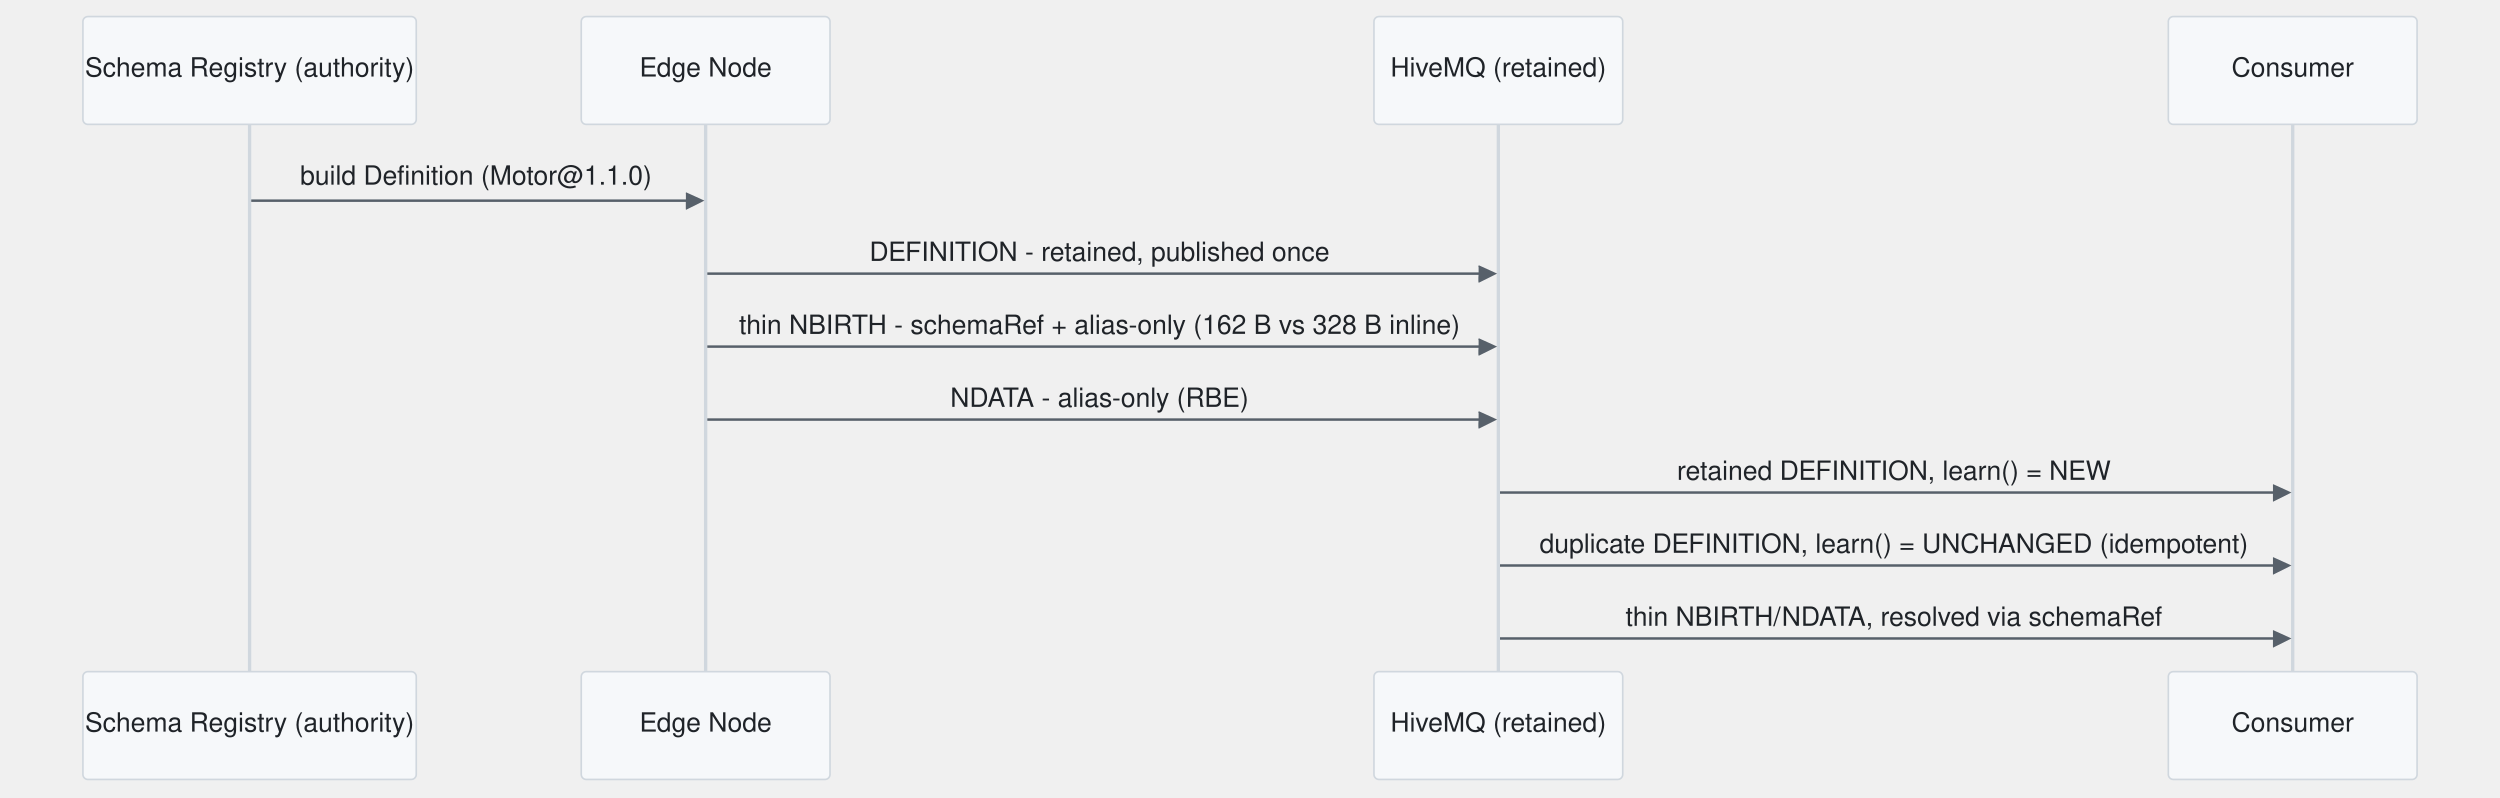
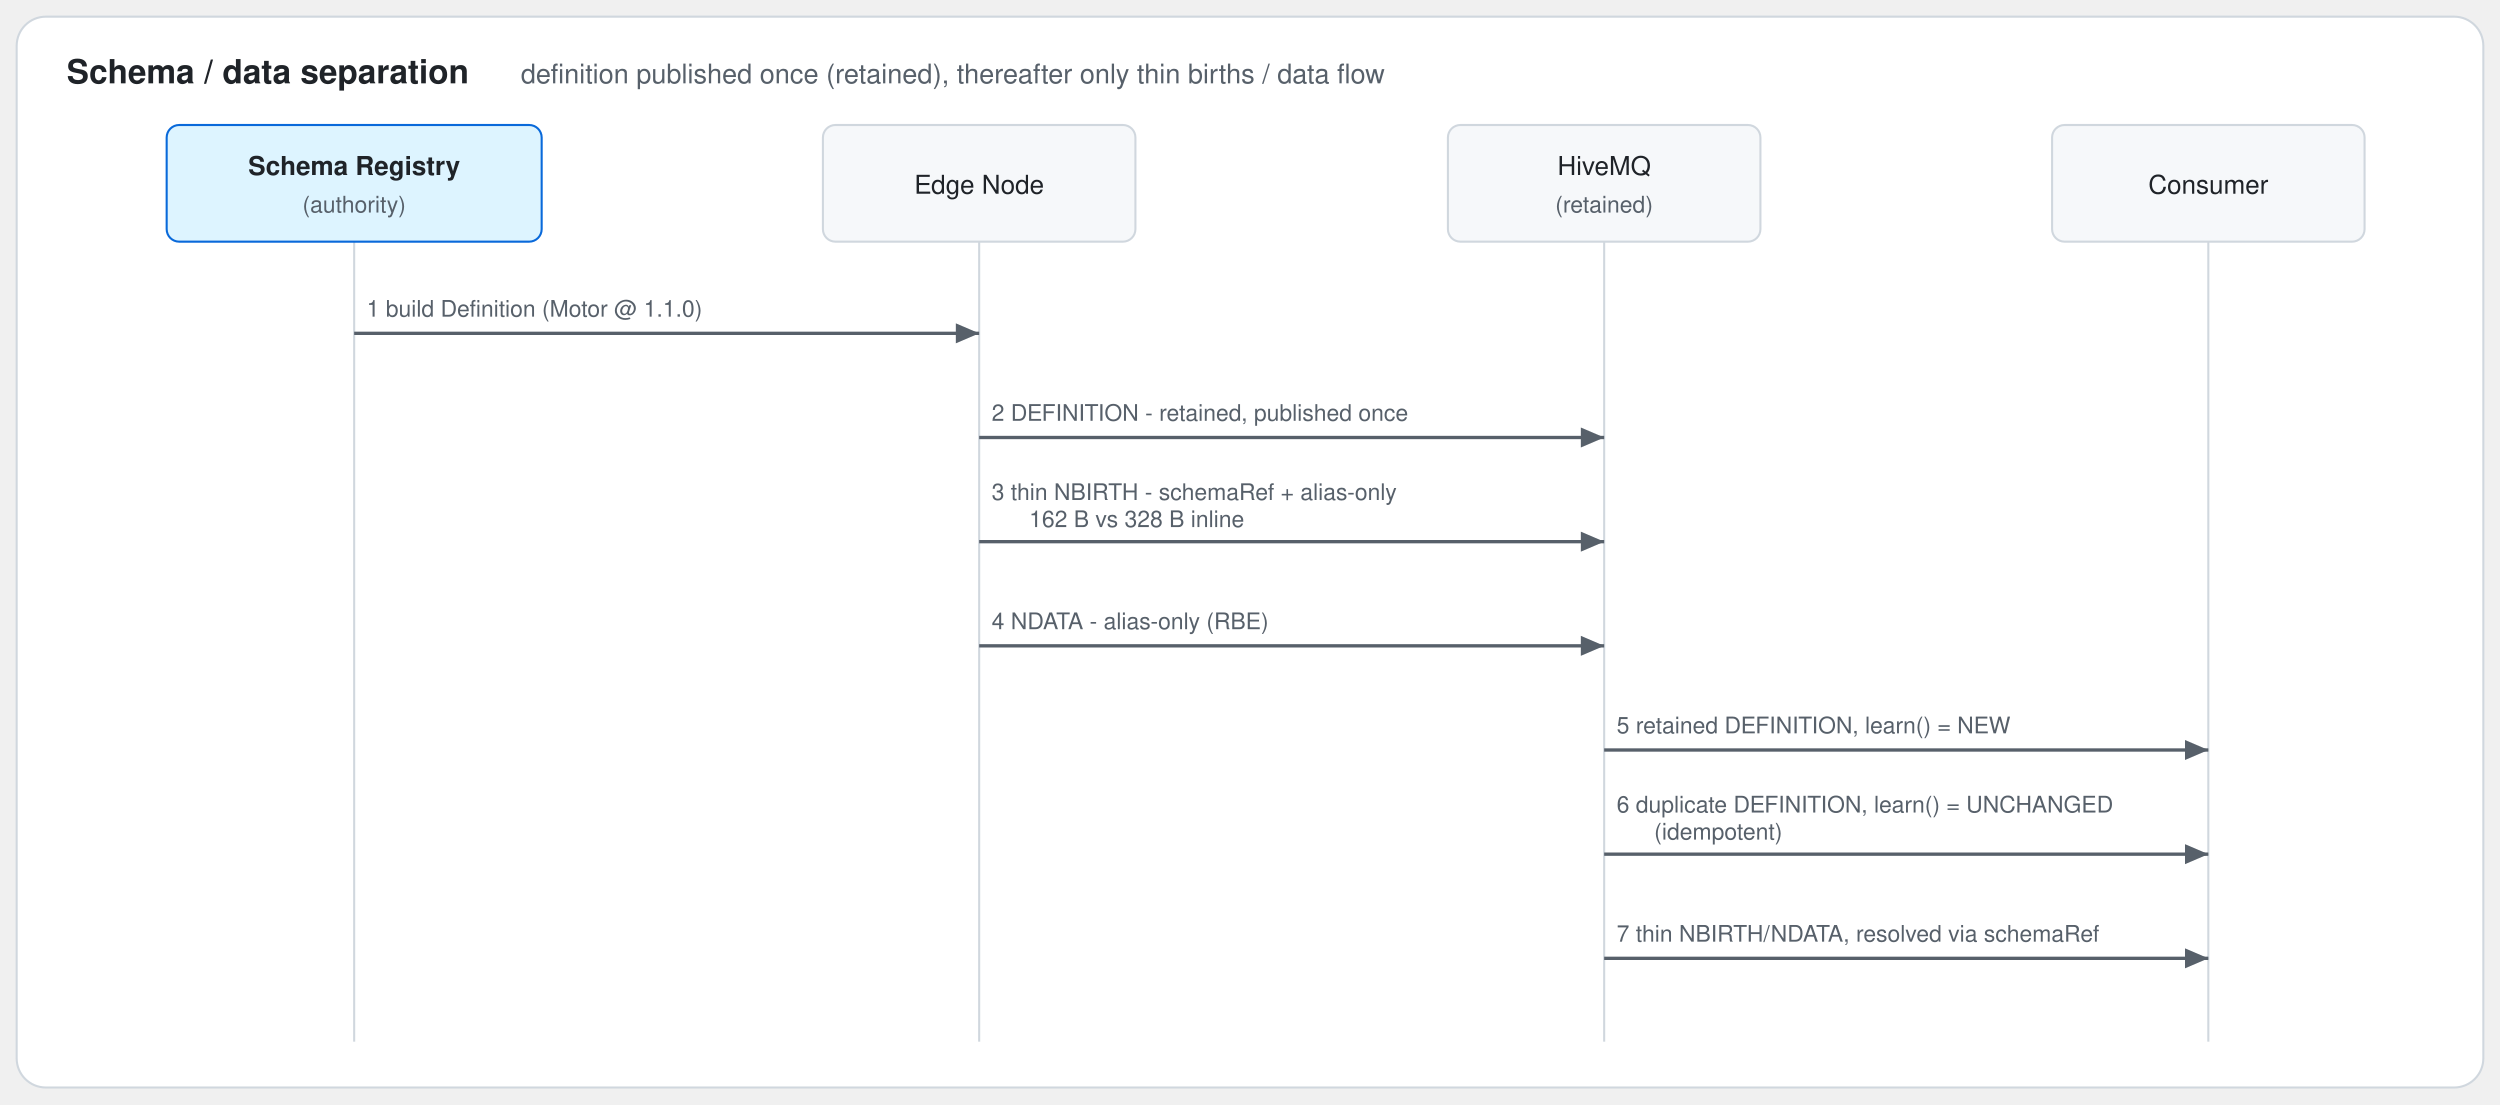
- <svg xmlns="http://www.w3.org/2000/svg" id="my-svg" width="100%" style="max-width: 1507.5px; background-color: rgb(255, 255, 255);" viewBox="-50 -10 1507.5 481" role="graphics-document document" aria-roledescription="sequence">
-   <g>
-     <rect x="1257.5" y="395" fill="#eaeaea" stroke="#666" width="150" height="65" name="C" rx="3" ry="3" class="actor actor-bottom" />
-     <text x="1332.5" y="427.5" dominant-baseline="central" alignment-baseline="central" class="actor actor-box" style="text-anchor: middle; font-size: 16px; font-weight: 400;">
-       <tspan x="1332.5" dy="0">Consumer</tspan>
-     </text>
-   </g>
-   <g>
-     <rect x="778.5" y="395" fill="#eaeaea" stroke="#666" width="150" height="65" name="B" rx="3" ry="3" class="actor actor-bottom" />
-     <text x="853.5" y="427.5" dominant-baseline="central" alignment-baseline="central" class="actor actor-box" style="text-anchor: middle; font-size: 16px; font-weight: 400;">
-       <tspan x="853.5" dy="0">HiveMQ (retained)</tspan>
-     </text>
-   </g>
-   <g>
-     <rect x="300.5" y="395" fill="#eaeaea" stroke="#666" width="150" height="65" name="E" rx="3" ry="3" class="actor actor-bottom" />
-     <text x="375.5" y="427.5" dominant-baseline="central" alignment-baseline="central" class="actor actor-box" style="text-anchor: middle; font-size: 16px; font-weight: 400;">
-       <tspan x="375.5" dy="0">Edge Node</tspan>
-     </text>
-   </g>
-   <g>
-     <rect x="0" y="395" fill="#eaeaea" stroke="#666" width="201" height="65" name="R" rx="3" ry="3" class="actor actor-bottom" />
-     <text x="100.5" y="427.5" dominant-baseline="central" alignment-baseline="central" class="actor actor-box" style="text-anchor: middle; font-size: 16px; font-weight: 400;">
-       <tspan x="100.5" dy="0">Schema Registry (authority)</tspan>
-     </text>
-   </g>
-   <g>
-     <line id="actor3" x1="1332.5" y1="65" x2="1332.5" y2="395" class="actor-line 200" stroke-width="0.5px" stroke="#999" name="C" data-et="life-line" data-id="C" />
-     <g id="root-3" data-et="participant" data-type="participant" data-id="C">
-       <rect x="1257.5" y="0" fill="#eaeaea" stroke="#666" width="150" height="65" name="C" rx="3" ry="3" class="actor actor-top" />
-       <text x="1332.5" y="32.5" dominant-baseline="central" alignment-baseline="central" class="actor actor-box" style="text-anchor: middle; font-size: 16px; font-weight: 400;">
-         <tspan x="1332.5" dy="0">Consumer</tspan>
-       </text>
-     </g>
-   </g>
-   <g>
-     <line id="actor2" x1="853.5" y1="65" x2="853.5" y2="395" class="actor-line 200" stroke-width="0.5px" stroke="#999" name="B" data-et="life-line" data-id="B" />
-     <g id="root-2" data-et="participant" data-type="participant" data-id="B">
-       <rect x="778.5" y="0" fill="#eaeaea" stroke="#666" width="150" height="65" name="B" rx="3" ry="3" class="actor actor-top" />
-       <text x="853.5" y="32.5" dominant-baseline="central" alignment-baseline="central" class="actor actor-box" style="text-anchor: middle; font-size: 16px; font-weight: 400;">
-         <tspan x="853.5" dy="0">HiveMQ (retained)</tspan>
-       </text>
-     </g>
-   </g>
-   <g>
-     <line id="actor1" x1="375.5" y1="65" x2="375.5" y2="395" class="actor-line 200" stroke-width="0.5px" stroke="#999" name="E" data-et="life-line" data-id="E" />
-     <g id="root-1" data-et="participant" data-type="participant" data-id="E">
-       <rect x="300.5" y="0" fill="#eaeaea" stroke="#666" width="150" height="65" name="E" rx="3" ry="3" class="actor actor-top" />
-       <text x="375.5" y="32.5" dominant-baseline="central" alignment-baseline="central" class="actor actor-box" style="text-anchor: middle; font-size: 16px; font-weight: 400;">
-         <tspan x="375.5" dy="0">Edge Node</tspan>
-       </text>
-     </g>
-   </g>
-   <g>
-     <line id="actor0" x1="100.5" y1="65" x2="100.5" y2="395" class="actor-line 200" stroke-width="0.5px" stroke="#999" name="R" data-et="life-line" data-id="R" />
-     <g id="root-0" data-et="participant" data-type="participant" data-id="R">
-       <rect x="0" y="0" fill="#eaeaea" stroke="#666" width="201" height="65" name="R" rx="3" ry="3" class="actor actor-top" />
-       <text x="100.5" y="32.5" dominant-baseline="central" alignment-baseline="central" class="actor actor-box" style="text-anchor: middle; font-size: 16px; font-weight: 400;">
-         <tspan x="100.5" dy="0">Schema Registry (authority)</tspan>
-       </text>
-     </g>
-   </g>
-   <style>#my-svg{font-family:-apple-system,Segoe UI,Helvetica,Arial,sans-serif;font-size:14px;fill:#1f2328;}@keyframes edge-animation-frame{from{stroke-dashoffset:0;}}@keyframes dash{to{stroke-dashoffset:0;}}#my-svg .edge-animation-slow{stroke-dasharray:9,5!important;stroke-dashoffset:900;animation:dash 50s linear infinite;stroke-linecap:round;}#my-svg .edge-animation-fast{stroke-dasharray:9,5!important;stroke-dashoffset:900;animation:dash 20s linear infinite;stroke-linecap:round;}#my-svg .error-icon{fill:#ffffff;}#my-svg .error-text{fill:#000000;stroke:#000000;}#my-svg .edge-thickness-normal{stroke-width:1px;}#my-svg .edge-thickness-thick{stroke-width:3.5px;}#my-svg .edge-pattern-solid{stroke-dasharray:0;}#my-svg .edge-thickness-invisible{stroke-width:0;fill:none;}#my-svg .edge-pattern-dashed{stroke-dasharray:3;}#my-svg .edge-pattern-dotted{stroke-dasharray:2;}#my-svg .marker{fill:#57606a;stroke:#57606a;}#my-svg .marker.cross{stroke:#57606a;}#my-svg svg{font-family:-apple-system,Segoe UI,Helvetica,Arial,sans-serif;font-size:14px;}#my-svg p{margin:0;}#my-svg .actor{stroke:#d0d7de;fill:#f6f8fa;stroke-width:1;}#my-svg rect.actor.outer-path[data-look="neo"]{filter:drop-shadow( 1px 2px 2px rgba(185,185,185,1));}#my-svg rect.note[data-look="neo"]{stroke:#0969da;fill:#ddf4ff;filter:drop-shadow( 1px 2px 2px rgba(185,185,185,1));}#my-svg text.actor&gt;tspan{fill:#1f2328;stroke:none;}#my-svg .actor-line{stroke:#d0d7de;}#my-svg .innerArc{stroke-width:1.5;stroke-dasharray:none;}#my-svg .messageLine0{stroke-width:1.5;stroke-dasharray:none;stroke:#57606a;}#my-svg .messageLine1{stroke-width:1.5;stroke-dasharray:2,2;stroke:#57606a;}#my-svg [id$="-arrowhead"] path{fill:#57606a;stroke:#57606a;}#my-svg .sequenceNumber{fill:#a89f95;}#my-svg [id$="-sequencenumber"]{fill:#57606a;}#my-svg [id$="-crosshead"] path{fill:#57606a;stroke:#57606a;}#my-svg .messageText{fill:#1f2328;stroke:none;}#my-svg .labelBox{stroke:#d0d7de;fill:#f6f8fa;filter:none;}#my-svg .labelText,#my-svg .labelText&gt;tspan{fill:#1f2328;stroke:none;}#my-svg .loopText,#my-svg .loopText&gt;tspan{fill:#1f2328;stroke:none;}#my-svg .sectionTitle,#my-svg .sectionTitle&gt;tspan{fill:#1f2328;stroke:none;}#my-svg .loopLine{stroke-width:2px;stroke-dasharray:2,2;stroke:#d0d7de;fill:#d0d7de;}#my-svg .note{stroke:#0969da;fill:#ddf4ff;}#my-svg .noteText,#my-svg .noteText&gt;tspan{fill:#333;stroke:none;font-weight:normal;}#my-svg .activation0{fill:#ddf4ff;stroke:hsl(199.412, 100%, 83.333%);}#my-svg .activation1{fill:#ddf4ff;stroke:hsl(199.412, 100%, 83.333%);}#my-svg .activation2{fill:#ddf4ff;stroke:hsl(199.412, 100%, 83.333%);}#my-svg .actorPopupMenu{position:absolute;}#my-svg .actorPopupMenuPanel{position:absolute;fill:#f6f8fa;box-shadow:0px 8px 16px 0px rgba(0,0,0,0.2);filter:drop-shadow(3px 5px 2px rgb(0 0 0 / 0.4));}#my-svg .actor-man circle,#my-svg line{fill:#f6f8fa;stroke-width:2px;}#my-svg g rect.rect{filter:drop-shadow( 1px 2px 2px rgba(185,185,185,1));stroke:#d0d7de;}#my-svg .node .neo-node{stroke:#d0d7de;}#my-svg [data-look="neo"].node rect,#my-svg [data-look="neo"].cluster rect,#my-svg [data-look="neo"].node polygon{stroke:url(#my-svg-gradient);filter:drop-shadow( 1px 2px 2px rgba(185,185,185,1));}#my-svg [data-look="neo"].node path{stroke:url(#my-svg-gradient);stroke-width:1px;}#my-svg [data-look="neo"].node .outer-path{filter:drop-shadow( 1px 2px 2px rgba(185,185,185,1));}#my-svg [data-look="neo"].node .neo-line path{stroke:#d0d7de;filter:none;}#my-svg [data-look="neo"].node circle{stroke:url(#my-svg-gradient);filter:drop-shadow( 1px 2px 2px rgba(185,185,185,1));}#my-svg [data-look="neo"].node circle .state-start{fill:#000000;}#my-svg [data-look="neo"].icon-shape .icon{fill:url(#my-svg-gradient);filter:drop-shadow( 1px 2px 2px rgba(185,185,185,1));}#my-svg [data-look="neo"].icon-shape .icon-neo path{stroke:url(#my-svg-gradient);filter:drop-shadow( 1px 2px 2px rgba(185,185,185,1));}#my-svg :root{--mermaid-font-family:"trebuchet ms",verdana,arial,sans-serif;}</style>
-   <g />
+ <svg xmlns="http://www.w3.org/2000/svg" viewBox="0 0 1200 530" width="1200" height="530" role="img" font-family="-apple-system,Segoe UI,Helvetica,Arial,sans-serif">
  <defs>
-     <symbol id="my-svg-computer" width="24" height="24">
-       <path transform="scale(.5)" d="M2 2v13h20v-13h-20zm18 11h-16v-9h16v9zm-10.228 6l.466-1h3.524l.467 1h-4.457zm14.228 3h-24l2-6h2.104l-1.33 4h18.45l-1.297-4h2.073l2 6zm-5-10h-14v-7h14v7z" />
-     </symbol>
-   </defs>
-   <defs>
-     <symbol id="my-svg-database" fill-rule="evenodd" clip-rule="evenodd">
-       <path transform="scale(.5)" d="M12.258.001l.256.004.255.005.253.008.251.01.249.012.247.015.246.016.242.019.241.02.239.023.236.024.233.027.231.028.229.031.225.032.223.034.22.036.217.038.214.04.211.041.208.043.205.045.201.046.198.048.194.05.191.051.187.053.183.054.18.056.175.057.172.059.168.06.163.061.16.063.155.064.15.066.074.033.073.033.071.034.07.034.069.035.068.035.067.035.066.035.064.036.064.036.062.036.06.036.06.037.058.037.058.037.055.038.055.038.053.038.052.038.051.039.05.039.048.039.047.039.045.04.044.04.043.04.041.04.04.041.039.041.037.041.036.041.034.041.033.042.032.042.03.042.029.042.027.042.026.043.024.043.023.043.021.043.02.043.018.044.017.043.015.044.013.044.012.044.011.045.009.044.007.045.006.045.004.045.002.045.001.045v17l-.001.045-.002.045-.004.045-.006.045-.007.045-.009.044-.011.045-.012.044-.013.044-.015.044-.017.043-.018.044-.02.043-.021.043-.023.043-.024.043-.026.043-.027.042-.029.042-.03.042-.032.042-.033.042-.034.041-.036.041-.037.041-.039.041-.04.041-.041.04-.043.04-.044.04-.045.04-.047.039-.048.039-.05.039-.051.039-.052.038-.053.038-.055.038-.055.038-.058.037-.058.037-.06.037-.06.036-.062.036-.064.036-.064.036-.066.035-.067.035-.068.035-.069.035-.07.034-.071.034-.073.033-.074.033-.15.066-.155.064-.16.063-.163.061-.168.06-.172.059-.175.057-.18.056-.183.054-.187.053-.191.051-.194.05-.198.048-.201.046-.205.045-.208.043-.211.041-.214.04-.217.038-.22.036-.223.034-.225.032-.229.031-.231.028-.233.027-.236.024-.239.023-.241.02-.242.019-.246.016-.247.015-.249.012-.251.01-.253.008-.255.005-.256.004-.258.001-.258-.001-.256-.004-.255-.005-.253-.008-.251-.01-.249-.012-.247-.015-.245-.016-.243-.019-.241-.02-.238-.023-.236-.024-.234-.027-.231-.028-.228-.031-.226-.032-.223-.034-.22-.036-.217-.038-.214-.04-.211-.041-.208-.043-.204-.045-.201-.046-.198-.048-.195-.05-.19-.051-.187-.053-.184-.054-.179-.056-.176-.057-.172-.059-.167-.06-.164-.061-.159-.063-.155-.064-.151-.066-.074-.033-.072-.033-.072-.034-.07-.034-.069-.035-.068-.035-.067-.035-.066-.035-.064-.036-.063-.036-.062-.036-.061-.036-.06-.037-.058-.037-.057-.037-.056-.038-.055-.038-.053-.038-.052-.038-.051-.039-.049-.039-.049-.039-.046-.039-.046-.04-.044-.04-.043-.04-.041-.04-.04-.041-.039-.041-.037-.041-.036-.041-.034-.041-.033-.042-.032-.042-.03-.042-.029-.042-.027-.042-.026-.043-.024-.043-.023-.043-.021-.043-.02-.043-.018-.044-.017-.043-.015-.044-.013-.044-.012-.044-.011-.045-.009-.044-.007-.045-.006-.045-.004-.045-.002-.045-.001-.045v-17l.001-.045.002-.045.004-.045.006-.045.007-.045.009-.044.011-.045.012-.044.013-.044.015-.044.017-.043.018-.044.02-.043.021-.043.023-.043.024-.043.026-.043.027-.042.029-.042.03-.042.032-.042.033-.042.034-.041.036-.041.037-.041.039-.041.04-.041.041-.04.043-.04.044-.04.046-.04.046-.039.049-.039.049-.039.051-.039.052-.038.053-.038.055-.038.056-.038.057-.037.058-.037.06-.037.061-.036.062-.036.063-.036.064-.036.066-.035.067-.035.068-.035.069-.035.07-.034.072-.034.072-.033.074-.033.151-.066.155-.064.159-.063.164-.061.167-.06.172-.059.176-.057.179-.056.184-.054.187-.053.19-.051.195-.05.198-.048.201-.046.204-.045.208-.043.211-.041.214-.04.217-.038.22-.036.223-.034.226-.032.228-.031.231-.028.234-.027.236-.024.238-.023.241-.02.243-.019.245-.016.247-.015.249-.012.251-.01.253-.008.255-.005.256-.004.258-.001.258.001zm-9.258 20.499v.01l.001.021.003.021.004.022.005.021.006.022.007.022.009.023.01.022.011.023.012.023.013.023.015.023.016.024.017.023.018.024.019.024.021.024.022.025.023.024.024.025.052.049.056.05.061.051.066.051.07.051.075.051.079.052.084.052.088.052.092.052.097.052.102.051.105.052.11.052.114.051.119.051.123.051.127.05.131.05.135.05.139.048.144.049.147.047.152.047.155.047.16.045.163.045.167.043.171.043.176.041.178.041.183.039.187.039.19.037.194.035.197.035.202.033.204.031.209.03.212.029.216.027.219.025.222.024.226.021.23.02.233.018.236.016.24.015.243.012.246.01.249.008.253.005.256.004.259.001.26-.001.257-.004.254-.005.25-.008.247-.011.244-.012.241-.014.237-.016.233-.018.231-.021.226-.021.224-.024.22-.026.216-.027.212-.028.21-.031.205-.031.202-.034.198-.034.194-.036.191-.037.187-.039.183-.04.179-.04.175-.042.172-.043.168-.044.163-.045.16-.046.155-.046.152-.047.148-.048.143-.049.139-.049.136-.05.131-.05.126-.05.123-.051.118-.052.114-.051.11-.052.106-.052.101-.052.096-.052.092-.052.088-.053.083-.051.079-.052.074-.052.07-.051.065-.051.06-.051.056-.05.051-.05.023-.024.023-.025.021-.024.02-.024.019-.024.018-.024.017-.024.015-.023.014-.024.013-.023.012-.023.01-.023.01-.022.008-.022.006-.022.006-.022.004-.022.004-.021.001-.021.001-.021v-4.127l-.077.055-.08.053-.083.054-.085.053-.087.052-.09.052-.093.051-.095.05-.097.05-.1.049-.102.049-.105.048-.106.047-.109.047-.111.046-.114.045-.115.045-.118.044-.12.043-.122.042-.124.042-.126.041-.128.04-.13.04-.132.038-.134.038-.135.037-.138.037-.139.035-.142.035-.143.034-.144.033-.147.032-.148.031-.15.03-.151.03-.153.029-.154.027-.156.027-.158.026-.159.025-.161.024-.162.023-.163.022-.165.021-.166.02-.167.019-.169.018-.169.017-.171.016-.173.015-.173.014-.175.013-.175.012-.177.011-.178.01-.179.008-.179.008-.181.006-.182.005-.182.004-.184.003-.184.002h-.37l-.184-.002-.184-.003-.182-.004-.182-.005-.181-.006-.179-.008-.179-.008-.178-.01-.176-.011-.176-.012-.175-.013-.173-.014-.172-.015-.171-.016-.17-.017-.169-.018-.167-.019-.166-.02-.165-.021-.163-.022-.162-.023-.161-.024-.159-.025-.157-.026-.156-.027-.155-.027-.153-.029-.151-.03-.15-.03-.148-.031-.146-.032-.145-.033-.143-.034-.141-.035-.14-.035-.137-.037-.136-.037-.134-.038-.132-.038-.13-.04-.128-.04-.126-.041-.124-.042-.122-.042-.12-.044-.117-.043-.116-.045-.113-.045-.112-.046-.109-.047-.106-.047-.105-.048-.102-.049-.1-.049-.097-.05-.095-.05-.093-.052-.09-.051-.087-.052-.085-.053-.083-.054-.08-.054-.077-.054v4.127zm0-5.654v.011l.001.021.003.021.004.021.005.022.006.022.007.022.009.022.01.022.011.023.012.023.013.023.015.024.016.023.017.024.018.024.019.024.021.024.022.024.023.025.024.024.052.05.056.05.061.05.066.051.07.051.075.052.079.051.084.052.088.052.092.052.097.052.102.052.105.052.11.051.114.051.119.052.123.05.127.051.131.05.135.049.139.049.144.048.147.048.152.047.155.046.16.045.163.045.167.044.171.042.176.042.178.04.183.04.187.038.19.037.194.036.197.034.202.033.204.032.209.03.212.028.216.027.219.025.222.024.226.022.23.02.233.018.236.016.24.014.243.012.246.01.249.008.253.006.256.003.259.001.26-.001.257-.003.254-.006.25-.008.247-.01.244-.012.241-.015.237-.016.233-.018.231-.02.226-.022.224-.024.22-.025.216-.027.212-.029.21-.03.205-.032.202-.033.198-.035.194-.036.191-.037.187-.039.183-.039.179-.041.175-.042.172-.043.168-.044.163-.045.16-.045.155-.047.152-.047.148-.048.143-.048.139-.05.136-.049.131-.05.126-.051.123-.051.118-.051.114-.052.11-.052.106-.052.101-.052.096-.052.092-.052.088-.052.083-.052.079-.052.074-.051.07-.052.065-.051.06-.05.056-.051.051-.049.023-.025.023-.024.021-.025.02-.024.019-.024.018-.024.017-.024.015-.023.014-.023.013-.024.012-.022.01-.023.01-.023.008-.022.006-.022.006-.022.004-.021.004-.022.001-.021.001-.021v-4.139l-.077.054-.08.054-.083.054-.085.052-.087.053-.09.051-.093.051-.095.051-.097.05-.1.049-.102.049-.105.048-.106.047-.109.047-.111.046-.114.045-.115.044-.118.044-.12.044-.122.042-.124.042-.126.041-.128.04-.13.039-.132.039-.134.038-.135.037-.138.036-.139.036-.142.035-.143.033-.144.033-.147.033-.148.031-.15.03-.151.03-.153.028-.154.028-.156.027-.158.026-.159.025-.161.024-.162.023-.163.022-.165.021-.166.02-.167.019-.169.018-.169.017-.171.016-.173.015-.173.014-.175.013-.175.012-.177.011-.178.009-.179.009-.179.007-.181.007-.182.005-.182.004-.184.003-.184.002h-.37l-.184-.002-.184-.003-.182-.004-.182-.005-.181-.007-.179-.007-.179-.009-.178-.009-.176-.011-.176-.012-.175-.013-.173-.014-.172-.015-.171-.016-.17-.017-.169-.018-.167-.019-.166-.02-.165-.021-.163-.022-.162-.023-.161-.024-.159-.025-.157-.026-.156-.027-.155-.028-.153-.028-.151-.03-.15-.03-.148-.031-.146-.033-.145-.033-.143-.033-.141-.035-.14-.036-.137-.036-.136-.037-.134-.038-.132-.039-.13-.039-.128-.04-.126-.041-.124-.042-.122-.043-.12-.043-.117-.044-.116-.044-.113-.046-.112-.046-.109-.046-.106-.047-.105-.048-.102-.049-.1-.049-.097-.05-.095-.051-.093-.051-.09-.051-.087-.053-.085-.052-.083-.054-.08-.054-.077-.054v4.139zm0-5.666v.011l.001.02.003.022.004.021.005.022.006.021.007.022.009.023.01.022.011.023.012.023.013.023.015.023.016.024.017.024.018.023.019.024.021.025.022.024.023.024.024.025.052.05.056.05.061.05.066.051.07.051.075.052.079.051.084.052.088.052.092.052.097.052.102.052.105.051.11.052.114.051.119.051.123.051.127.05.131.05.135.05.139.049.144.048.147.048.152.047.155.046.16.045.163.045.167.043.171.043.176.042.178.04.183.04.187.038.19.037.194.036.197.034.202.033.204.032.209.03.212.028.216.027.219.025.222.024.226.021.23.02.233.018.236.017.24.014.243.012.246.01.249.008.253.006.256.003.259.001.26-.001.257-.003.254-.006.25-.008.247-.01.244-.013.241-.014.237-.016.233-.018.231-.02.226-.022.224-.024.22-.025.216-.027.212-.029.21-.03.205-.032.202-.033.198-.035.194-.036.191-.037.187-.039.183-.039.179-.041.175-.042.172-.043.168-.044.163-.045.16-.045.155-.047.152-.047.148-.048.143-.049.139-.049.136-.049.131-.051.126-.05.123-.051.118-.052.114-.051.11-.052.106-.052.101-.052.096-.052.092-.052.088-.052.083-.052.079-.052.074-.052.07-.051.065-.051.06-.051.056-.05.051-.049.023-.025.023-.025.021-.024.02-.024.019-.024.018-.024.017-.024.015-.023.014-.024.013-.023.012-.023.01-.022.01-.023.008-.022.006-.022.006-.022.004-.022.004-.021.001-.021.001-.021v-4.153l-.077.054-.08.054-.083.053-.085.053-.087.053-.09.051-.093.051-.095.051-.097.05-.1.049-.102.048-.105.048-.106.048-.109.046-.111.046-.114.046-.115.044-.118.044-.12.043-.122.043-.124.042-.126.041-.128.04-.13.039-.132.039-.134.038-.135.037-.138.036-.139.036-.142.034-.143.034-.144.033-.147.032-.148.032-.15.03-.151.03-.153.028-.154.028-.156.027-.158.026-.159.024-.161.024-.162.023-.163.023-.165.021-.166.02-.167.019-.169.018-.169.017-.171.016-.173.015-.173.014-.175.013-.175.012-.177.01-.178.01-.179.009-.179.007-.181.006-.182.006-.182.004-.184.003-.184.001-.185.001-.185-.001-.184-.001-.184-.003-.182-.004-.182-.006-.181-.006-.179-.007-.179-.009-.178-.01-.176-.01-.176-.012-.175-.013-.173-.014-.172-.015-.171-.016-.17-.017-.169-.018-.167-.019-.166-.02-.165-.021-.163-.023-.162-.023-.161-.024-.159-.024-.157-.026-.156-.027-.155-.028-.153-.028-.151-.03-.15-.03-.148-.032-.146-.032-.145-.033-.143-.034-.141-.034-.14-.036-.137-.036-.136-.037-.134-.038-.132-.039-.13-.039-.128-.041-.126-.041-.124-.041-.122-.043-.12-.043-.117-.044-.116-.044-.113-.046-.112-.046-.109-.046-.106-.048-.105-.048-.102-.048-.1-.05-.097-.049-.095-.051-.093-.051-.09-.052-.087-.052-.085-.053-.083-.053-.08-.054-.077-.054v4.153zm8.74-8.179l-.257.004-.254.005-.25.008-.247.011-.244.012-.241.014-.237.016-.233.018-.231.021-.226.022-.224.023-.22.026-.216.027-.212.028-.21.031-.205.032-.202.033-.198.034-.194.036-.191.038-.187.038-.183.04-.179.041-.175.042-.172.043-.168.043-.163.045-.16.046-.155.046-.152.048-.148.048-.143.048-.139.049-.136.05-.131.05-.126.051-.123.051-.118.051-.114.052-.11.052-.106.052-.101.052-.096.052-.092.052-.088.052-.083.052-.079.052-.074.051-.07.052-.065.051-.06.05-.056.05-.051.05-.023.025-.023.024-.021.024-.02.025-.019.024-.018.024-.017.023-.015.024-.014.023-.013.023-.012.023-.01.023-.01.022-.008.022-.006.023-.006.021-.004.022-.004.021-.001.021-.001.021.001.021.001.021.004.021.004.022.006.021.006.023.008.022.01.022.01.023.012.023.013.023.014.023.015.024.017.023.018.024.019.024.02.025.021.024.023.024.023.025.051.05.056.05.06.05.065.051.07.052.074.051.079.052.083.052.088.052.092.052.096.052.101.052.106.052.11.052.114.052.118.051.123.051.126.051.131.05.136.05.139.049.143.048.148.048.152.048.155.046.16.046.163.045.168.043.172.043.175.042.179.041.183.04.187.038.191.038.194.036.198.034.202.033.205.032.21.031.212.028.216.027.22.026.224.023.226.022.231.021.233.018.237.016.241.014.244.012.247.011.25.008.254.005.257.004.26.001.26-.001.257-.004.254-.005.25-.008.247-.011.244-.012.241-.014.237-.016.233-.018.231-.021.226-.022.224-.023.22-.026.216-.027.212-.028.21-.031.205-.032.202-.033.198-.034.194-.036.191-.038.187-.038.183-.04.179-.041.175-.042.172-.043.168-.043.163-.045.16-.046.155-.046.152-.048.148-.048.143-.048.139-.049.136-.05.131-.05.126-.051.123-.051.118-.051.114-.052.11-.052.106-.052.101-.052.096-.052.092-.052.088-.052.083-.052.079-.052.074-.051.07-.052.065-.051.06-.05.056-.05.051-.05.023-.025.023-.024.021-.024.02-.025.019-.024.018-.024.017-.023.015-.024.014-.023.013-.023.012-.023.01-.023.01-.022.008-.022.006-.023.006-.021.004-.022.004-.021.001-.021.001-.021-.001-.021-.001-.021-.004-.021-.004-.022-.006-.021-.006-.023-.008-.022-.01-.022-.01-.023-.012-.023-.013-.023-.014-.023-.015-.024-.017-.023-.018-.024-.019-.024-.02-.025-.021-.024-.023-.024-.023-.025-.051-.05-.056-.05-.06-.05-.065-.051-.07-.052-.074-.051-.079-.052-.083-.052-.088-.052-.092-.052-.096-.052-.101-.052-.106-.052-.11-.052-.114-.052-.118-.051-.123-.051-.126-.051-.131-.05-.136-.05-.139-.049-.143-.048-.148-.048-.152-.048-.155-.046-.16-.046-.163-.045-.168-.043-.172-.043-.175-.042-.179-.041-.183-.04-.187-.038-.191-.038-.194-.036-.198-.034-.202-.033-.205-.032-.21-.031-.212-.028-.216-.027-.22-.026-.224-.023-.226-.022-.231-.021-.233-.018-.237-.016-.241-.014-.244-.012-.247-.011-.25-.008-.254-.005-.257-.004-.26-.001-.26.001z" />
-     </symbol>
-   </defs>
-   <defs>
-     <symbol id="my-svg-clock" width="24" height="24">
-       <path transform="scale(.5)" d="M12 2c5.514 0 10 4.486 10 10s-4.486 10-10 10-10-4.486-10-10 4.486-10 10-10zm0-2c-6.627 0-12 5.373-12 12s5.373 12 12 12 12-5.373 12-12-5.373-12-12-12zm5.848 12.459c.202.038.202.333.001.372-1.907.361-6.045 1.111-6.547 1.111-.719 0-1.301-.582-1.301-1.301 0-.512.77-5.447 1.125-7.445.034-.192.312-.181.343.014l.985 6.238 5.394 1.011z" />
-     </symbol>
-   </defs>
-   <defs>
-     <marker id="my-svg-arrowhead" refX="7.9" refY="5" markerUnits="userSpaceOnUse" markerWidth="12" markerHeight="12" orient="auto-start-reverse">
-       <path d="M -1 0 L 10 5 L 0 10 z" />
+     <marker id="ag" markerWidth="9" markerHeight="9" refX="7" refY="3" orient="auto">
+       <path d="M0,0 L7,3 L0,6 Z" fill="#57606a" />
    </marker>
  </defs>
-   <defs>
-     <marker id="my-svg-crosshead" markerWidth="15" markerHeight="8" orient="auto" refX="4" refY="4.5">
-       <path fill="none" stroke="#000000" stroke-width="1pt" d="M 1,2 L 6,7 M 6,2 L 1,7" style="stroke-dasharray: 0, 0;" />
-     </marker>
-   </defs>
-   <defs>
-     <marker id="my-svg-filled-head" refX="15.5" refY="7" markerWidth="20" markerHeight="28" orient="auto">
-       <path d="M 18,7 L9,13 L14,7 L9,1 Z" />
-     </marker>
-   </defs>
-   <defs>
-     <marker id="my-svg-sequencenumber" refX="15" refY="15" markerWidth="60" markerHeight="40" orient="auto">
-       <circle cx="15" cy="15" r="6" />
-     </marker>
-   </defs>
-   <defs>
-     <marker id="my-svg-solidTopArrowHead" refX="7.9" refY="7.25" markerUnits="userSpaceOnUse" markerWidth="12" markerHeight="12" orient="auto-start-reverse">
-       <path d="M 0 0 L 10 8 L 0 8 z" />
-     </marker>
-   </defs>
-   <defs>
-     <marker id="my-svg-solidBottomArrowHead" refX="7.9" refY="0.75" markerUnits="userSpaceOnUse" markerWidth="12" markerHeight="12" orient="auto-start-reverse">
-       <path d="M 0 0 L 10 0 L 0 8 z" />
-     </marker>
-   </defs>
-   <defs>
-     <marker id="my-svg-stickTopArrowHead" refX="7.5" refY="7" markerUnits="userSpaceOnUse" markerWidth="12" markerHeight="12" orient="auto-start-reverse">
-       <path d="M 0 0 L 7 7" stroke="black" stroke-width="1.5" fill="none" />
-     </marker>
-   </defs>
-   <defs>
-     <marker id="my-svg-stickBottomArrowHead" refX="7.5" refY="0" markerUnits="userSpaceOnUse" markerWidth="12" markerHeight="12" orient="auto-start-reverse">
-       <path d="M 0 7 L 7 0" stroke="black" stroke-width="1.5" fill="none" />
-     </marker>
-   </defs>
-   <text x="237" y="80" text-anchor="middle" dominant-baseline="middle" alignment-baseline="middle" class="messageText" dy="1em" style="font-size: 16px; font-weight: 400;">build Definition (Motor@1.1.0)</text>
-   <line x1="101.5" y1="111" x2="371.5" y2="111" class="messageLine0" data-et="message" data-id="i0" data-from="R" data-to="E" stroke-width="2" stroke="none" marker-end="url(#my-svg-arrowhead)" style="fill: none;" />
-   <text x="613" y="126" text-anchor="middle" dominant-baseline="middle" alignment-baseline="middle" class="messageText" dy="1em" style="font-size: 16px; font-weight: 400;">DEFINITION - retained, published once</text>
-   <line x1="376.5" y1="155" x2="849.5" y2="155" class="messageLine0" data-et="message" data-id="i1" data-from="E" data-to="B" stroke-width="2" stroke="none" marker-end="url(#my-svg-arrowhead)" style="fill: none;" />
-   <text x="613" y="170" text-anchor="middle" dominant-baseline="middle" alignment-baseline="middle" class="messageText" dy="1em" style="font-size: 16px; font-weight: 400;">thin NBIRTH - schemaRef + alias-only (162 B vs 328 B inline)</text>
-   <line x1="376.5" y1="199" x2="849.5" y2="199" class="messageLine0" data-et="message" data-id="i2" data-from="E" data-to="B" stroke-width="2" stroke="none" marker-end="url(#my-svg-arrowhead)" style="fill: none;" />
-   <text x="613" y="214" text-anchor="middle" dominant-baseline="middle" alignment-baseline="middle" class="messageText" dy="1em" style="font-size: 16px; font-weight: 400;">NDATA - alias-only (RBE)</text>
-   <line x1="376.5" y1="243" x2="849.5" y2="243" class="messageLine0" data-et="message" data-id="i3" data-from="E" data-to="B" stroke-width="2" stroke="none" marker-end="url(#my-svg-arrowhead)" style="fill: none;" />
-   <text x="1092" y="258" text-anchor="middle" dominant-baseline="middle" alignment-baseline="middle" class="messageText" dy="1em" style="font-size: 16px; font-weight: 400;">retained DEFINITION, learn() = NEW</text>
-   <line x1="854.5" y1="287" x2="1328.5" y2="287" class="messageLine0" data-et="message" data-id="i4" data-from="B" data-to="C" stroke-width="2" stroke="none" marker-end="url(#my-svg-arrowhead)" style="fill: none;" />
-   <text x="1092" y="302" text-anchor="middle" dominant-baseline="middle" alignment-baseline="middle" class="messageText" dy="1em" style="font-size: 16px; font-weight: 400;">duplicate DEFINITION, learn() = UNCHANGED (idempotent)</text>
-   <line x1="854.5" y1="331" x2="1328.5" y2="331" class="messageLine0" data-et="message" data-id="i5" data-from="B" data-to="C" stroke-width="2" stroke="none" marker-end="url(#my-svg-arrowhead)" style="fill: none;" />
-   <text x="1092" y="346" text-anchor="middle" dominant-baseline="middle" alignment-baseline="middle" class="messageText" dy="1em" style="font-size: 16px; font-weight: 400;">thin NBIRTH/NDATA, resolved via schemaRef</text>
-   <line x1="854.5" y1="375" x2="1328.5" y2="375" class="messageLine0" data-et="message" data-id="i6" data-from="B" data-to="C" stroke-width="2" stroke="none" marker-end="url(#my-svg-arrowhead)" style="fill: none;" />
+   <rect x="8" y="8" width="1184" height="514" rx="14" fill="#ffffff" stroke="#d0d7de" />
+   <text x="32" y="40" font-size="16" font-weight="600" fill="#1f2328">Schema / data separation</text>
+   <text x="250" y="40" font-size="13" fill="#57606a">definition published once (retained), thereafter only thin births / data flow</text>
+   <g stroke="#d0d7de" stroke-width="1">
+     <line x1="170" y1="116" x2="170" y2="500" />
+     <line x1="470" y1="116" x2="470" y2="500" />
+     <line x1="770" y1="116" x2="770" y2="500" />
+     <line x1="1060" y1="116" x2="1060" y2="500" />
+   </g>
+   <g fill="none" stroke="#57606a" stroke-width="1.6">
+     <polyline points="170,160 470,160" marker-end="url(#ag)" />
+     <polyline points="470,210 770,210" marker-end="url(#ag)" />
+     <polyline points="470,260 770,260" marker-end="url(#ag)" />
+     <polyline points="470,310 770,310" marker-end="url(#ag)" />
+     <polyline points="770,360 1060,360" marker-end="url(#ag)" />
+     <polyline points="770,410 1060,410" marker-end="url(#ag)" />
+     <polyline points="770,460 1060,460" marker-end="url(#ag)" />
+   </g>
+   <g font-size="11" fill="#57606a">
+     <text x="176" y="152">1   build Definition (Motor @ 1.1.0)</text>
+     <text x="476" y="202">2   DEFINITION - retained, published once</text>
+     <text x="476" y="240">3   thin NBIRTH - schemaRef + alias-only</text>
+     <text x="494" y="253">162 B vs 328 B inline</text>
+     <text x="476" y="302">4   NDATA - alias-only (RBE)</text>
+     <text x="776" y="352">5   retained DEFINITION, learn() = NEW</text>
+     <text x="776" y="390">6   duplicate DEFINITION, learn() = UNCHANGED</text>
+     <text x="794" y="403">(idempotent)</text>
+     <text x="776" y="452">7   thin NBIRTH/NDATA, resolved via schemaRef</text>
+   </g>
+   <g font-size="12.5" text-anchor="middle">
+     <rect x="80" y="60" width="180" height="56" rx="6" fill="#ddf4ff" stroke="#0969da" />
+     <text x="170" y="84" font-weight="600" fill="#1f2328">Schema Registry</text>
+     <text x="170" y="102" font-size="11" fill="#57606a">(authority)</text>
+     <rect x="395" y="60" width="150" height="56" rx="6" fill="#f6f8fa" stroke="#d0d7de" />
+     <text x="470" y="93" fill="#1f2328">Edge Node</text>
+     <rect x="695" y="60" width="150" height="56" rx="6" fill="#f6f8fa" stroke="#d0d7de" />
+     <text x="770" y="84" fill="#1f2328">HiveMQ</text>
+     <text x="770" y="102" font-size="11" fill="#57606a">(retained)</text>
+     <rect x="985" y="60" width="150" height="56" rx="6" fill="#f6f8fa" stroke="#d0d7de" />
+     <text x="1060" y="93" fill="#1f2328">Consumer</text>
+   </g>
</svg>
